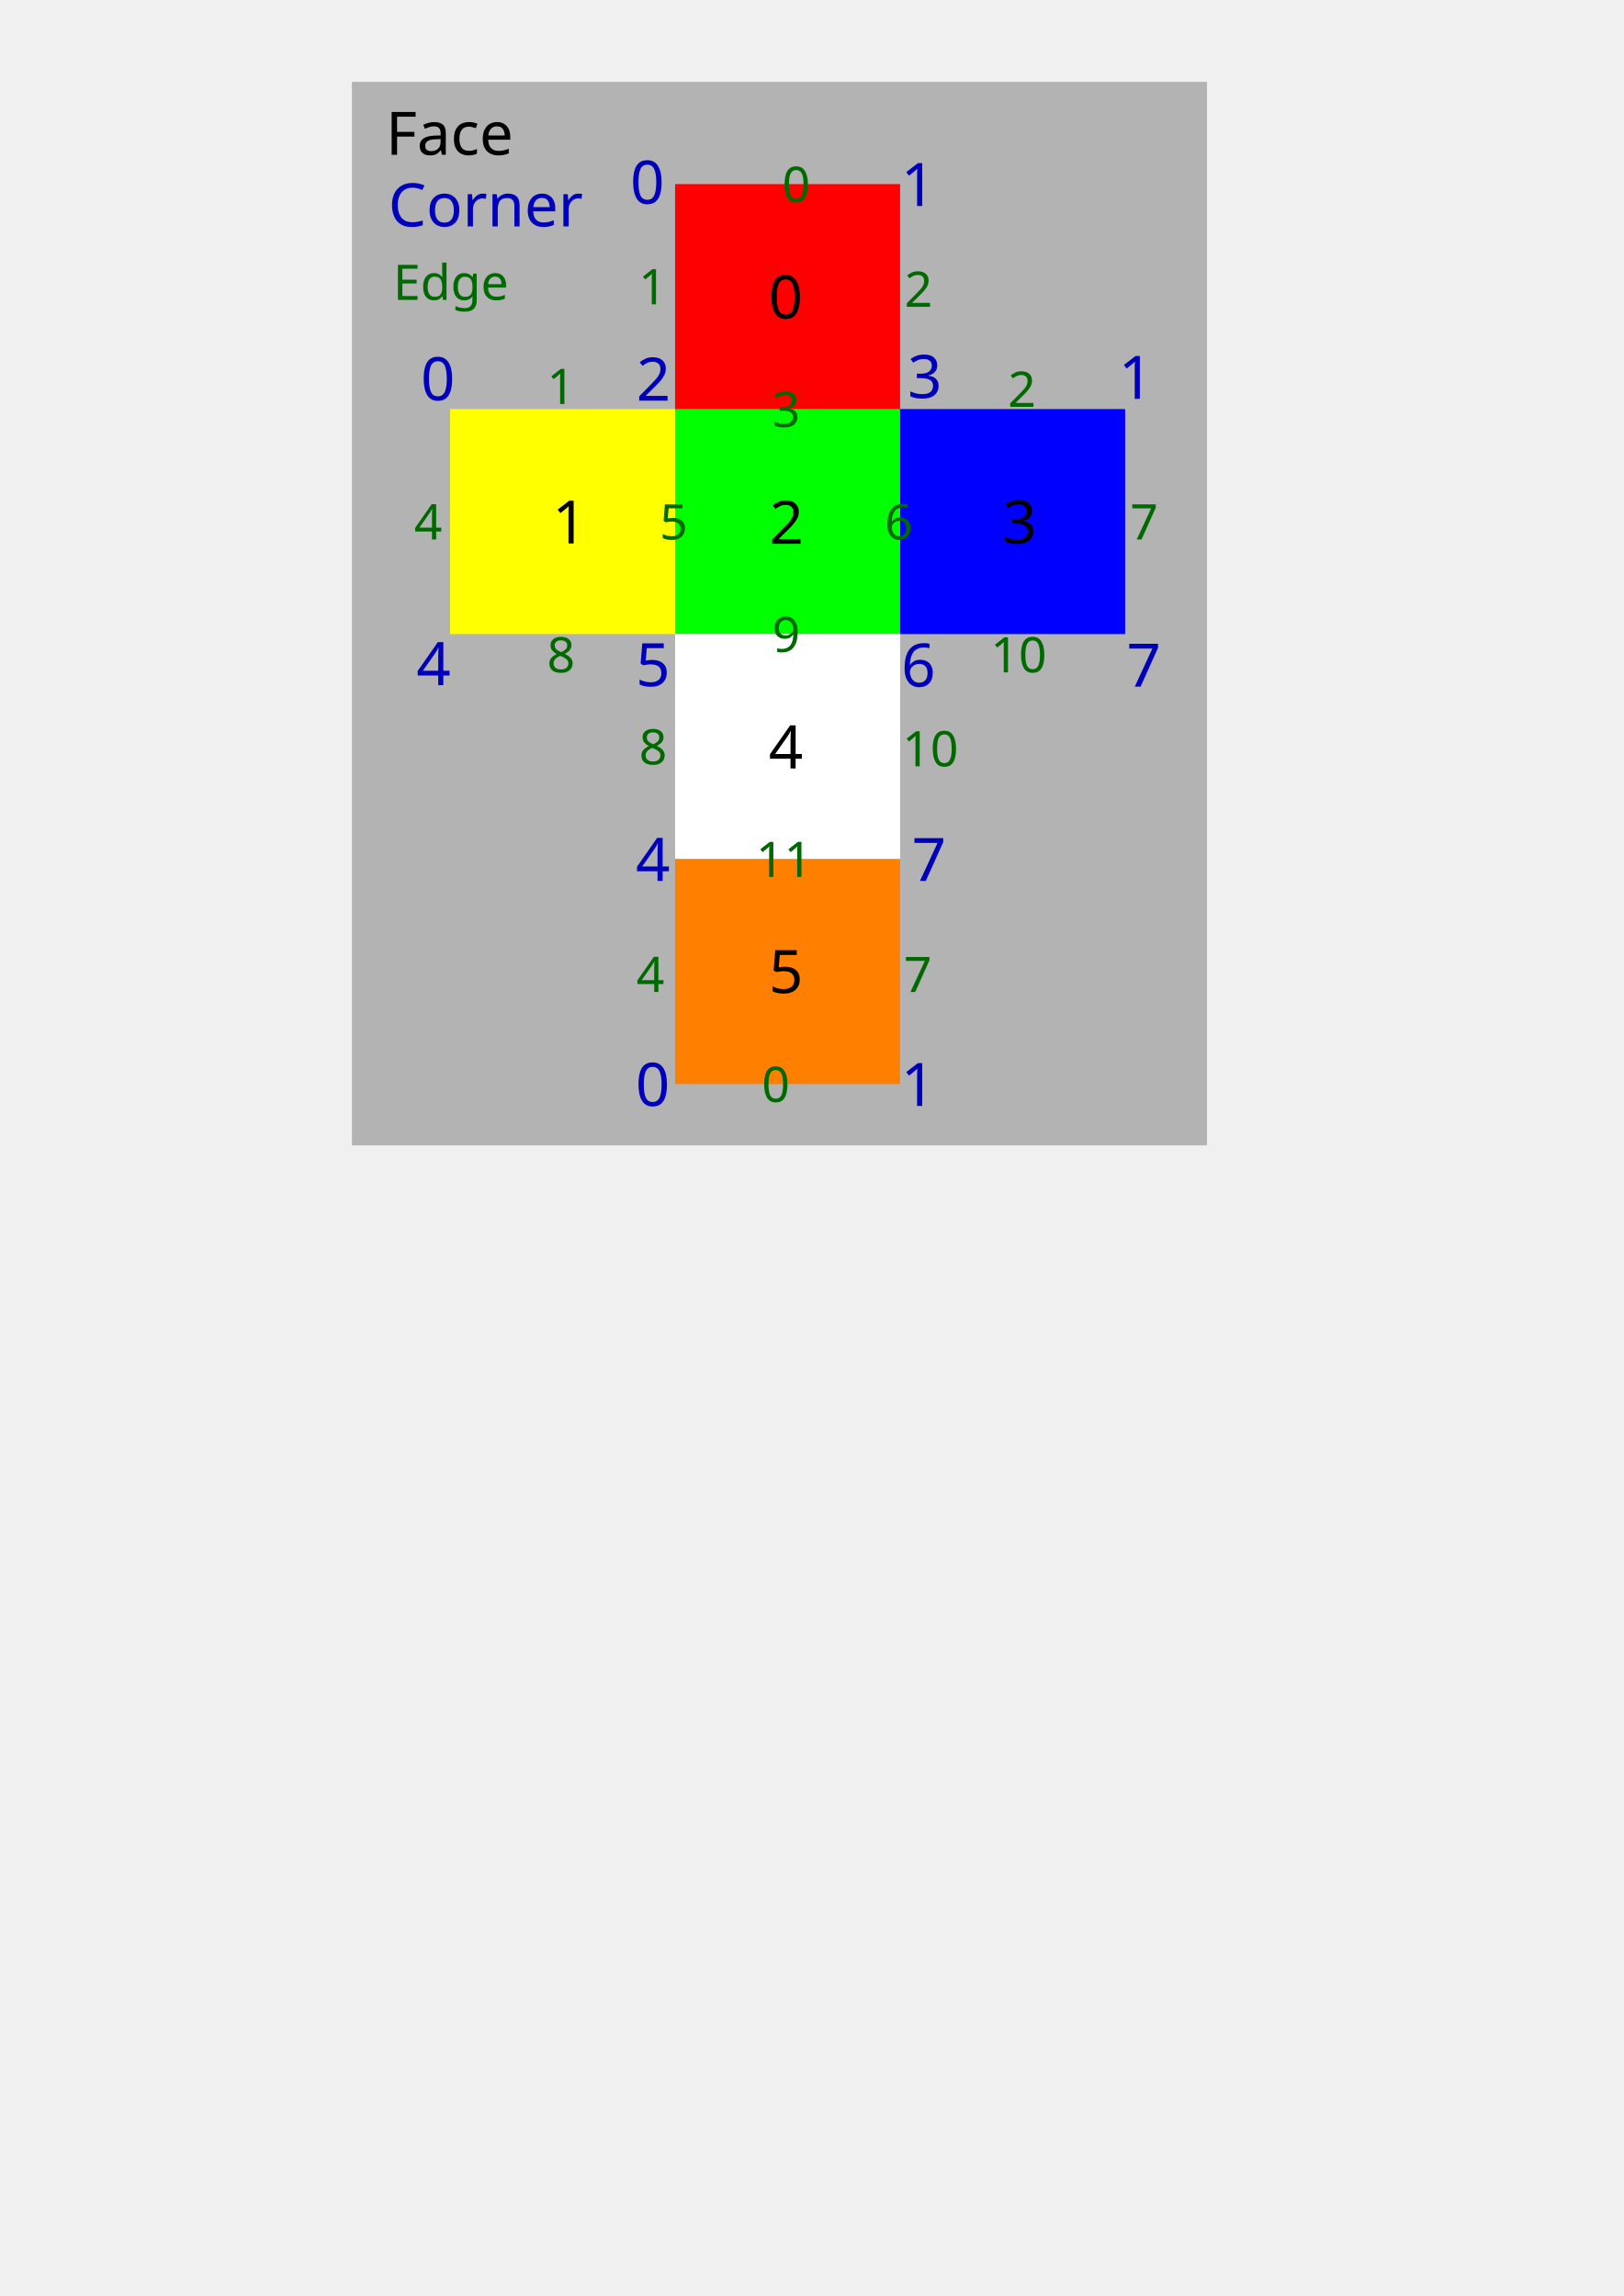
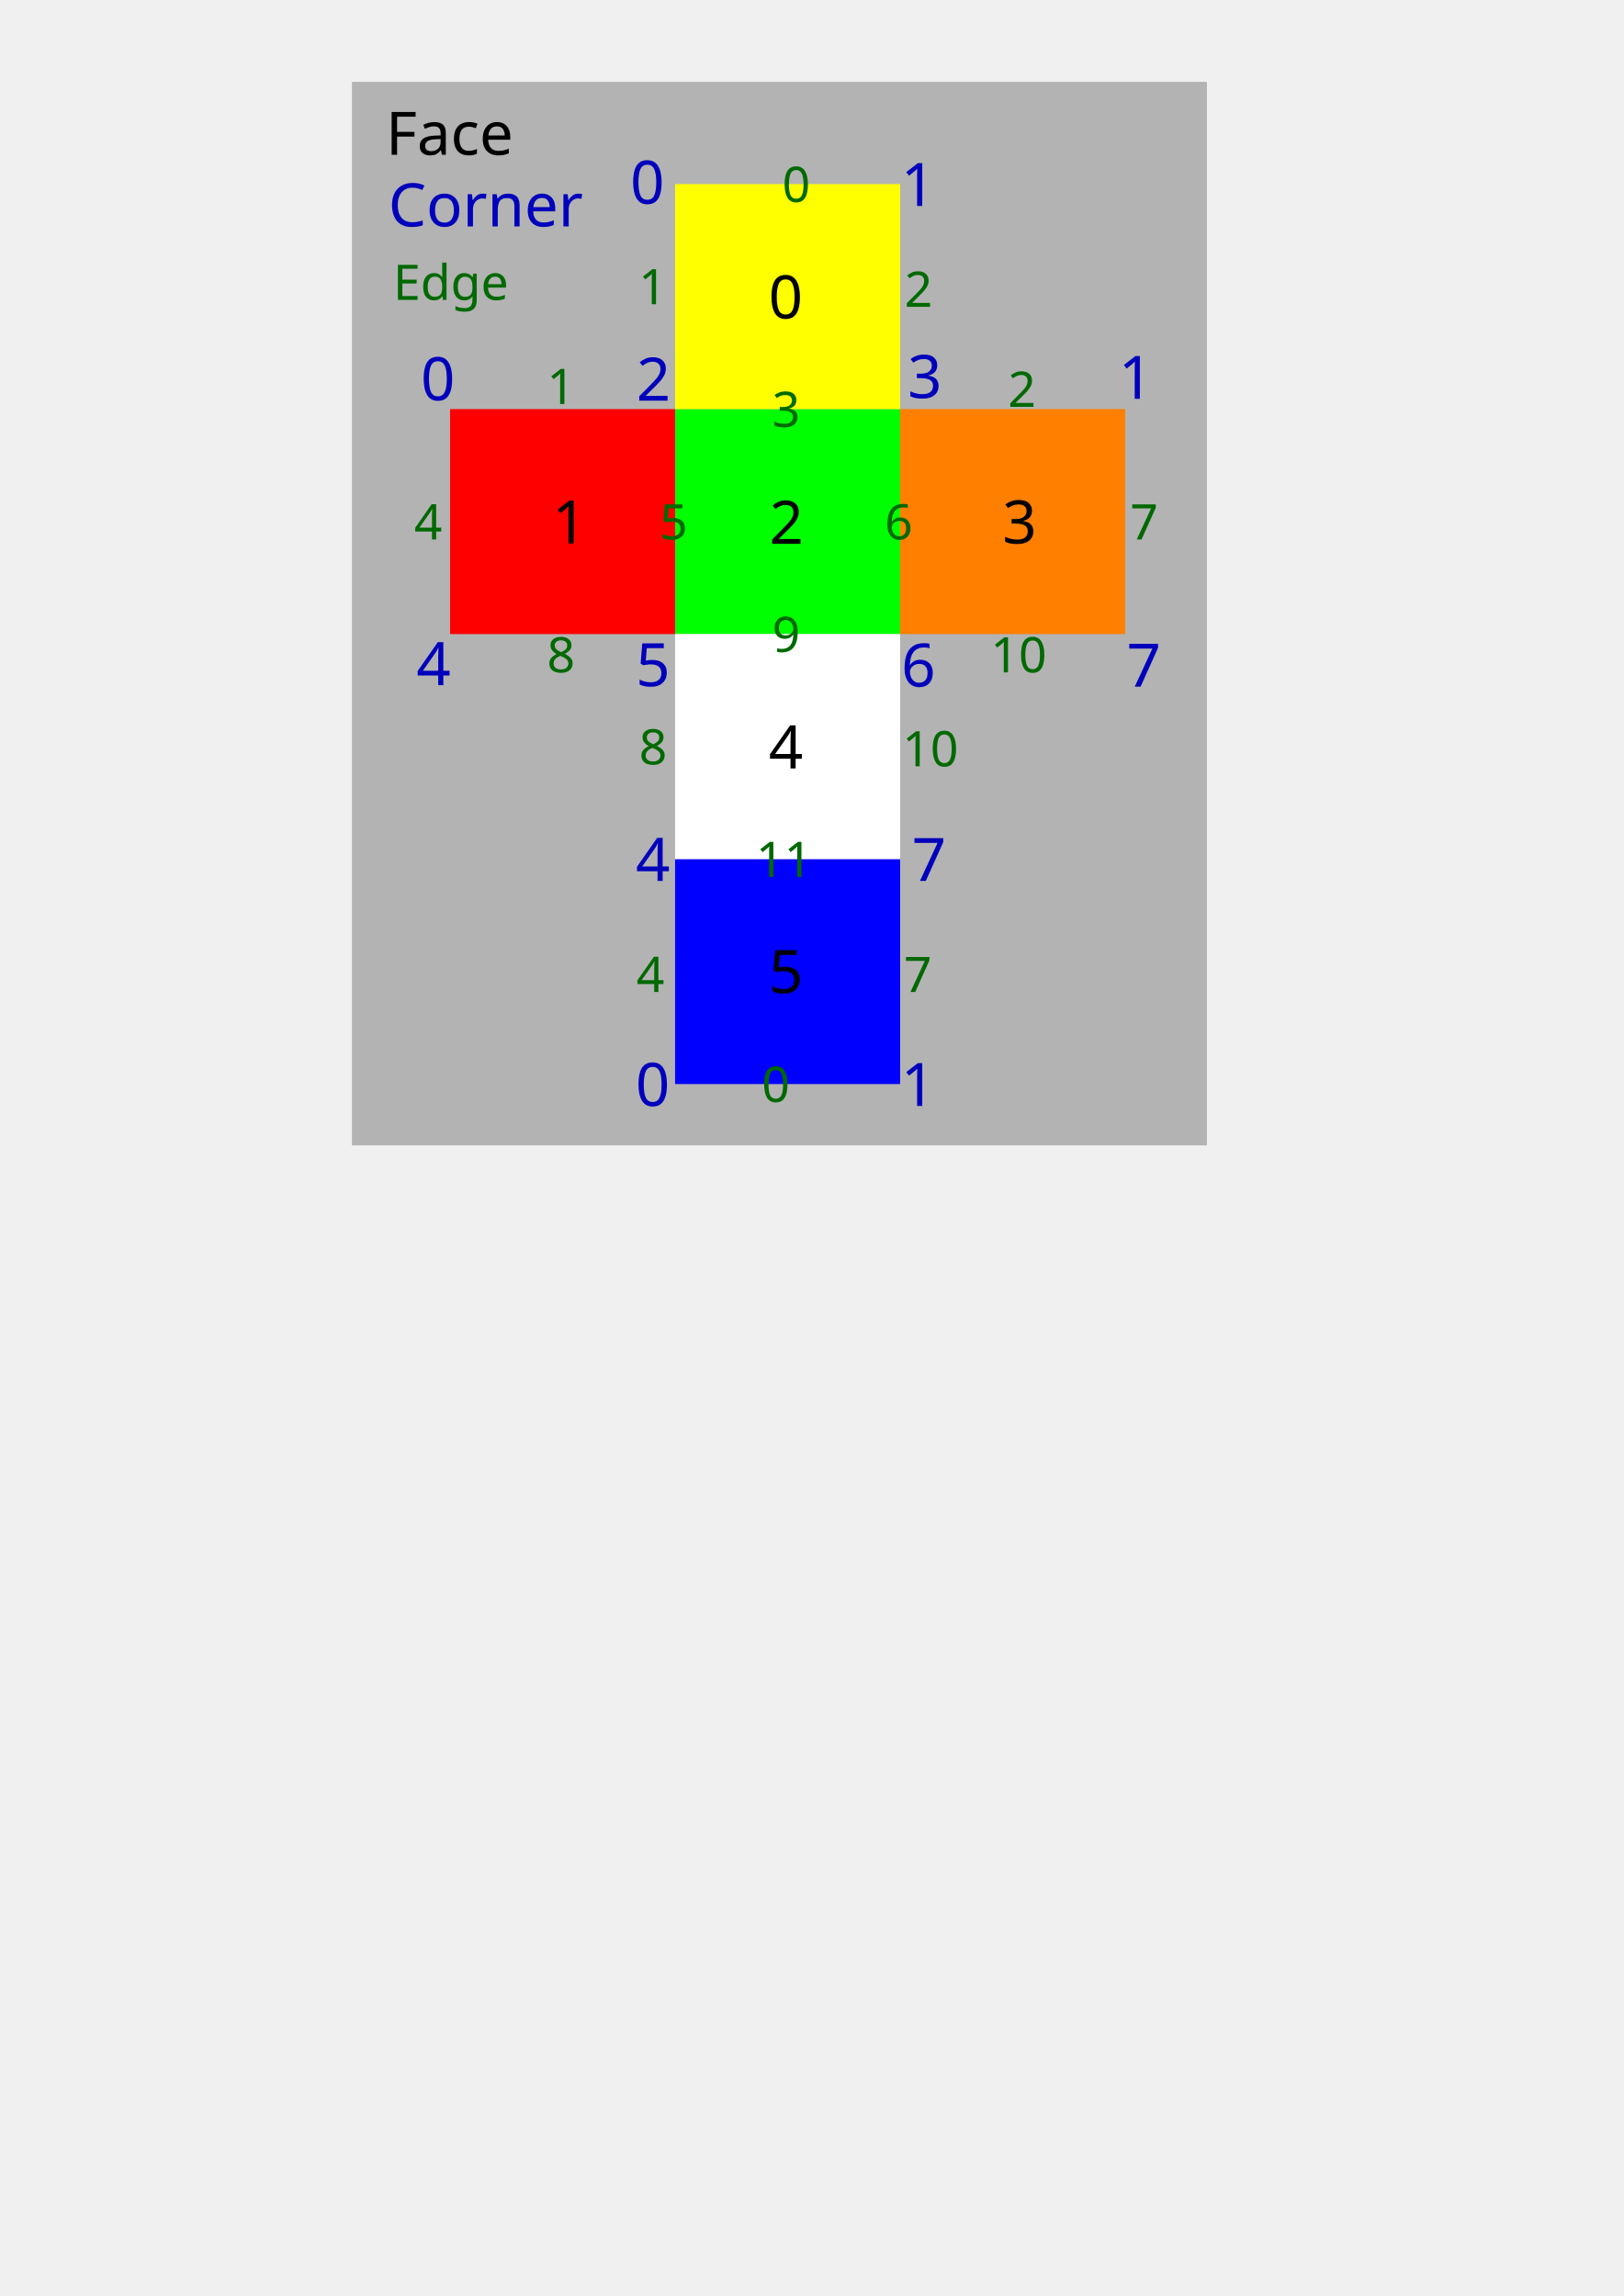
<svg xmlns="http://www.w3.org/2000/svg" width="210mm" height="297mm" viewBox="0 0 793.701 1122.52" version="1.1" id="svg863">
  <defs id="defs857" />
  <g id="layer1">
    <rect style="fill:#b3b3b3;fill-opacity:1;stroke:none;stroke-width:4.078;stroke-linecap:square;stroke-opacity:1" id="rect1877" width="417.942" height="519.961" x="172.039" y="40.019" />
    <rect style="fill:#00ff00;stroke-width:4;stroke-linecap:square;stroke:none" id="rect233" width="110" height="110" x="330" y="200" />
-     <rect style="fill:#ff0000;stroke-width:4;stroke-linecap:square;stroke:none" id="rect233-3" width="110" height="110" x="330" y="90" />
-     <rect style="fill:#ffff00;stroke-width:4;stroke-linecap:square;stroke:none" id="rect233-6" width="110" height="110" x="220" y="200" />
-     <rect style="fill:#0000ff;stroke-width:4;stroke-linecap:square;stroke:none" id="rect233-7" width="110" height="110" x="440" y="200" />
+     <rect style="fill:#ff0000;stroke:none;stroke-width:4;stroke-linecap:square" id="rect233-3" width="110" height="110" x="220" y="200" />
+     <rect style="fill:#ffff00;stroke:none;stroke-width:4;stroke-linecap:square" id="rect233-6" width="110" height="110" x="330" y="90" />
+     <rect style="fill:#0000ff;stroke:none;stroke-width:4;stroke-linecap:square" id="rect233-7" width="110" height="110" x="330" y="420" />
    <rect style="fill:#ffffff;stroke-width:4;stroke-linecap:square;stroke:none" id="rect233-5" width="110" height="110" x="330" y="310" />
-     <rect style="fill:#ff7f00;stroke-width:4;stroke-linecap:square;fill-opacity:1;stroke:none" id="rect233-35" width="110" height="110" x="330" y="420" />
+     <rect style="fill:#ff7f00;fill-opacity:1;stroke:none;stroke-width:4;stroke-linecap:square" id="rect233-35" width="110" height="110" x="440" y="200" />
    <text xml:space="preserve" style="font-size:29.333px;line-height:1.25;font-family:sans-serif;-inkscape-font-specification:sans-serif;stroke:none" x="375.676" y="155.678" id="text1030">
      <tspan id="tspan1028" x="375.676" y="155.678">0</tspan>
    </text>
    <text xml:space="preserve" style="font-size:29.333px;line-height:1.25;font-family:sans-serif;-inkscape-font-specification:sans-serif;stroke:none" x="188.609" y="75.678" id="text1030-3">
      <tspan id="tspan1028-6" x="188.609" y="75.678">Face</tspan>
    </text>
    <text xml:space="preserve" style="font-size:29.333px;line-height:1.25;font-family:sans-serif;-inkscape-font-specification:sans-serif;stroke:none" x="270" y="265.692" id="text1034">
      <tspan id="tspan1032" x="270" y="265.692">1</tspan>
    </text>
    <text xml:space="preserve" style="font-size:29.333px;line-height:1.25;font-family:sans-serif;-inkscape-font-specification:sans-serif;stroke:none" x="376.062" y="265.885" id="text1038">
      <tspan id="tspan1036" x="376.062" y="265.885">2</tspan>
    </text>
    <text xml:space="preserve" style="font-size:29.333px;line-height:1.25;font-family:sans-serif;-inkscape-font-specification:sans-serif;stroke:none" x="490" y="265.678" id="text1042">
      <tspan id="tspan1040" x="490" y="265.678">3</tspan>
    </text>
    <text xml:space="preserve" style="font-size:29.333px;line-height:1.25;font-family:sans-serif;-inkscape-font-specification:sans-serif;stroke:none" x="375.776" y="375.692" id="text1046">
      <tspan id="tspan1044" x="375.776" y="375.692">4</tspan>
    </text>
    <text xml:space="preserve" style="font-size:29.333px;line-height:1.25;font-family:sans-serif;-inkscape-font-specification:sans-serif;stroke:none" x="375.819" y="485.484" id="text1050">
      <tspan id="tspan1048" x="375.819" y="485.484">5</tspan>
    </text>
    <text xml:space="preserve" style="font-size:29.333px;line-height:1.25;font-family:sans-serif;-inkscape-font-specification:sans-serif;fill:#0000bc;fill-opacity:1;stroke:none" x="308.066" y="99.585" id="text1104">
      <tspan id="tspan1102" x="308.066" y="99.585">0</tspan>
    </text>
    <text xml:space="preserve" style="font-size:29.333px;line-height:1.25;font-family:sans-serif;-inkscape-font-specification:sans-serif;fill:#0000bc;fill-opacity:1;stroke:none" x="205.676" y="195.678" id="text1108">
      <tspan id="tspan1106" x="205.676" y="195.678">0</tspan>
    </text>
    <text xml:space="preserve" style="font-size:29.333px;line-height:1.25;font-family:sans-serif;-inkscape-font-specification:sans-serif;fill:#0000bc;fill-opacity:1;stroke:none" x="310.676" y="540.678" id="text1112">
      <tspan id="tspan1110" x="310.676" y="540.678">0</tspan>
    </text>
    <text xml:space="preserve" style="font-size:29.333px;line-height:1.25;font-family:sans-serif;-inkscape-font-specification:sans-serif;fill:#0000bc;fill-opacity:1;stroke:none" x="440.411" y="100.692" id="text1116">
      <tspan id="tspan1114" x="440.411" y="100.692">1</tspan>
    </text>
    <text xml:space="preserve" style="font-size:29.333px;line-height:1.25;font-family:sans-serif;-inkscape-font-specification:sans-serif;fill:#0000bc;fill-opacity:1;stroke:none" x="189.841" y="110.678" id="text1116-1">
      <tspan id="tspan1114-0" x="189.841" y="110.678">Corner</tspan>
    </text>
    <text xml:space="preserve" style="font-size:29.333px;line-height:1.25;font-family:sans-serif;-inkscape-font-specification:sans-serif;fill:#0000bc;fill-opacity:1;stroke:none" x="546.777" y="195" id="text1120">
      <tspan id="tspan1118" x="546.777" y="195">1</tspan>
    </text>
    <text xml:space="preserve" style="font-size:29.333px;line-height:1.25;font-family:sans-serif;-inkscape-font-specification:sans-serif;fill:#0000bc;fill-opacity:1;stroke:none" x="440.411" y="540.692" id="text1124">
      <tspan id="tspan1122" x="440.411" y="540.692">1</tspan>
    </text>
    <text xml:space="preserve" style="font-size:29.333px;line-height:1.25;font-family:sans-serif;-inkscape-font-specification:sans-serif;fill:#0000bc;fill-opacity:1;stroke:none" x="311.062" y="195.885" id="text1128">
      <tspan id="tspan1126" x="311.062" y="195.885">2</tspan>
    </text>
    <text xml:space="preserve" style="font-size:29.333px;line-height:1.25;font-family:sans-serif;-inkscape-font-specification:sans-serif;fill:#0000bc;fill-opacity:1;stroke:none" x="443.686" y="194.585" id="text1132">
      <tspan id="tspan1130" x="443.686" y="194.585">3</tspan>
    </text>
    <text xml:space="preserve" style="font-size:29.333px;line-height:1.25;font-family:sans-serif;-inkscape-font-specification:sans-serif;fill:#0000bc;fill-opacity:1;stroke:none" x="203.568" y="335" id="text1136">
      <tspan id="tspan1134" x="203.568" y="335">4</tspan>
    </text>
    <text xml:space="preserve" style="font-size:29.333px;line-height:1.25;font-family:sans-serif;-inkscape-font-specification:sans-serif;fill:#0000bc;fill-opacity:1;stroke:none" x="310.776" y="430.692" id="text1140">
      <tspan id="tspan1138" x="310.776" y="430.692">4</tspan>
    </text>
    <text xml:space="preserve" style="font-size:29.333px;line-height:1.25;font-family:sans-serif;-inkscape-font-specification:sans-serif;fill:#0000bc;fill-opacity:1;stroke:none" x="310.819" y="335.484" id="text1144">
      <tspan id="tspan1142" x="310.819" y="335.484">5</tspan>
    </text>
    <text xml:space="preserve" style="font-size:29.333px;line-height:1.25;font-family:sans-serif;-inkscape-font-specification:sans-serif;fill:#0000bc;fill-opacity:1;stroke:none" x="440.568" y="335.678" id="text1148">
      <tspan id="tspan1146" x="440.568" y="335.678">6</tspan>
    </text>
    <text xml:space="preserve" style="font-size:29.333px;line-height:1.25;font-family:sans-serif;-inkscape-font-specification:sans-serif;fill:#0000bc;fill-opacity:1;stroke:none" x="550.719" y="335.692" id="text1152">
      <tspan id="tspan1150" x="550.719" y="335.692">7</tspan>
    </text>
    <text xml:space="preserve" style="font-size:29.333px;line-height:1.25;font-family:sans-serif;-inkscape-font-specification:sans-serif;fill:#0000bc;fill-opacity:1;stroke:none" x="445.719" y="430.692" id="text1156">
      <tspan id="tspan1154" x="445.719" y="430.692">7</tspan>
    </text>
    <text xml:space="preserve" style="font-size:24px;line-height:1.25;font-family:sans-serif;-inkscape-font-specification:sans-serif;fill:#006900;fill-opacity:1;stroke:none" x="382.371" y="98.736" id="text1160">
      <tspan id="tspan1158" x="382.371" y="98.736">0</tspan>
    </text>
    <text xml:space="preserve" style="font-size:24px;line-height:1.25;font-family:sans-serif;-inkscape-font-specification:sans-serif;fill:#006900;fill-opacity:1;stroke:none" x="372.371" y="538.736" id="text1160-6">
      <tspan id="tspan1158-2" x="372.371" y="538.736">0</tspan>
    </text>
    <text xml:space="preserve" style="font-size:24px;line-height:1.25;font-family:sans-serif;-inkscape-font-specification:sans-serif;fill:#006900;fill-opacity:1;stroke:none" x="312.154" y="148.748" id="text1160-9">
      <tspan id="tspan1158-1" x="312.154" y="148.748">1</tspan>
    </text>
    <text xml:space="preserve" style="font-size:24px;line-height:1.25;font-family:sans-serif;-inkscape-font-specification:sans-serif;fill:#006900;fill-opacity:1;stroke:none" x="267.363" y="197.496" id="text1160-9-2">
      <tspan id="tspan1158-1-7" x="267.363" y="197.496">1</tspan>
    </text>
    <text xml:space="preserve" style="font-size:24px;line-height:1.25;font-family:sans-serif;-inkscape-font-specification:sans-serif;fill:#006900;fill-opacity:1;stroke:none" x="442.133" y="150" id="text1160-9-0">
      <tspan id="tspan1158-1-9" x="442.133" y="150">2</tspan>
    </text>
    <text xml:space="preserve" style="font-size:24px;line-height:1.25;font-family:sans-serif;-inkscape-font-specification:sans-serif;fill:#006900;fill-opacity:1;stroke:none" x="492.688" y="198.906" id="text1160-9-0-3">
      <tspan id="tspan1158-1-9-6" x="492.688" y="198.906">2</tspan>
    </text>
    <text xml:space="preserve" style="font-size:24px;line-height:1.25;font-family:sans-serif;-inkscape-font-specification:sans-serif;fill:#006900;fill-opacity:1;stroke:none" x="192.195" y="146.621" id="text1160-9-0-3-6">
      <tspan id="tspan1158-1-9-6-3" x="192.195" y="146.621">Edge</tspan>
    </text>
    <text xml:space="preserve" style="font-size:24px;line-height:1.25;font-family:sans-serif;-inkscape-font-specification:sans-serif;fill:#006900;fill-opacity:1;stroke:none" x="377.453" y="318.736" id="text1160-9-0-0-6">
      <tspan id="tspan1158-1-9-62-1" x="377.453" y="318.736">9</tspan>
    </text>
    <text xml:space="preserve" style="font-size:24px;line-height:1.25;font-family:sans-serif;-inkscape-font-specification:sans-serif;fill:#006900;fill-opacity:1;stroke:none" x="322.453" y="263.736" id="text1160-9-0-0-6-2">
      <tspan id="tspan1158-1-9-62-1-0" x="322.453" y="263.736">5</tspan>
    </text>
    <text xml:space="preserve" style="font-size:24px;line-height:1.25;font-family:sans-serif;-inkscape-font-specification:sans-serif;fill:#006900;fill-opacity:1;stroke:none" x="267.371" y="328.736" id="text1160-9-0-0-6-3">
      <tspan id="tspan1158-1-9-62-1-19" x="267.371" y="328.736">8</tspan>
    </text>
    <text xml:space="preserve" style="font-size:24px;line-height:1.25;font-family:sans-serif;-inkscape-font-specification:sans-serif;fill:#006900;fill-opacity:1;stroke:none" x="312.371" y="373.736" id="text1160-9-0-0-6-4">
      <tspan id="tspan1158-1-9-62-1-7" x="312.371" y="373.736">8</tspan>
    </text>
    <text xml:space="preserve" style="font-size:24px;line-height:1.25;font-family:sans-serif;-inkscape-font-specification:sans-serif;fill:#006900;fill-opacity:1;stroke:none" x="484.209" y="328.736" id="text1160-9-0-0-6-6">
      <tspan id="tspan1158-1-9-62-1-1" x="484.209" y="328.736">10</tspan>
    </text>
    <text xml:space="preserve" style="font-size:24px;line-height:1.25;font-family:sans-serif;-inkscape-font-specification:sans-serif;fill:#006900;fill-opacity:1;stroke:none" x="441.055" y="374.66" id="text1160-9-0-0-6-6-5">
      <tspan id="tspan1158-1-9-62-1-1-0" x="441.055" y="374.66">10</tspan>
    </text>
    <text xml:space="preserve" style="font-size:24px;line-height:1.25;font-family:sans-serif;-inkscape-font-specification:sans-serif;fill:#006900;fill-opacity:1;stroke:none" x="369.52" y="428.748" id="text1160-9-0-0-6-6-8">
      <tspan id="tspan1158-1-9-62-1-1-4" x="369.52" y="428.748">11</tspan>
    </text>
    <text xml:space="preserve" style="font-size:24px;line-height:1.25;font-family:sans-serif;-inkscape-font-specification:sans-serif;fill:#006900;fill-opacity:1;stroke:none" x="202.453" y="263.748" id="text1160-9-0-0-8">
      <tspan id="tspan1158-1-9-62-7" x="202.453" y="263.748">4</tspan>
    </text>
    <text xml:space="preserve" style="font-size:24px;line-height:1.25;font-family:sans-serif;-inkscape-font-specification:sans-serif;fill:#006900;fill-opacity:1;stroke:none" x="311.078" y="485" id="text1160-9-0-0-8-9">
      <tspan id="tspan1158-1-9-62-7-2" x="311.078" y="485">4</tspan>
    </text>
    <text xml:space="preserve" style="font-size:24px;line-height:1.25;font-family:sans-serif;-inkscape-font-specification:sans-serif;fill:#006900;fill-opacity:1;stroke:none" x="441.781" y="485" id="text1160-9-0-0-8-0">
      <tspan id="tspan1158-1-9-62-7-23" x="441.781" y="485">7</tspan>
    </text>
    <text xml:space="preserve" style="font-size:24px;line-height:1.25;font-family:sans-serif;-inkscape-font-specification:sans-serif;fill:#006900;fill-opacity:1;stroke:none" x="552.406" y="263.748" id="text1160-9-0-0-8-0-7">
      <tspan id="tspan1158-1-9-62-7-23-5" x="552.406" y="263.748">7</tspan>
    </text>
    <text xml:space="preserve" style="font-size:24px;line-height:1.25;font-family:sans-serif;-inkscape-font-specification:sans-serif;fill:#006900;fill-opacity:1;stroke:none" x="377.453" y="208.736" id="text1160-9-0-0-6-61">
      <tspan id="tspan1158-1-9-62-1-5" x="377.453" y="208.736">3</tspan>
    </text>
    <text xml:space="preserve" style="font-size:24px;line-height:1.25;font-family:sans-serif;-inkscape-font-specification:sans-serif;fill:#006900;fill-opacity:1;stroke:none" x="432.453" y="263.736" id="text1160-9-0-0-6-5">
      <tspan id="tspan1158-1-9-62-1-4" x="432.453" y="263.736">6</tspan>
    </text>
  </g>
</svg>
